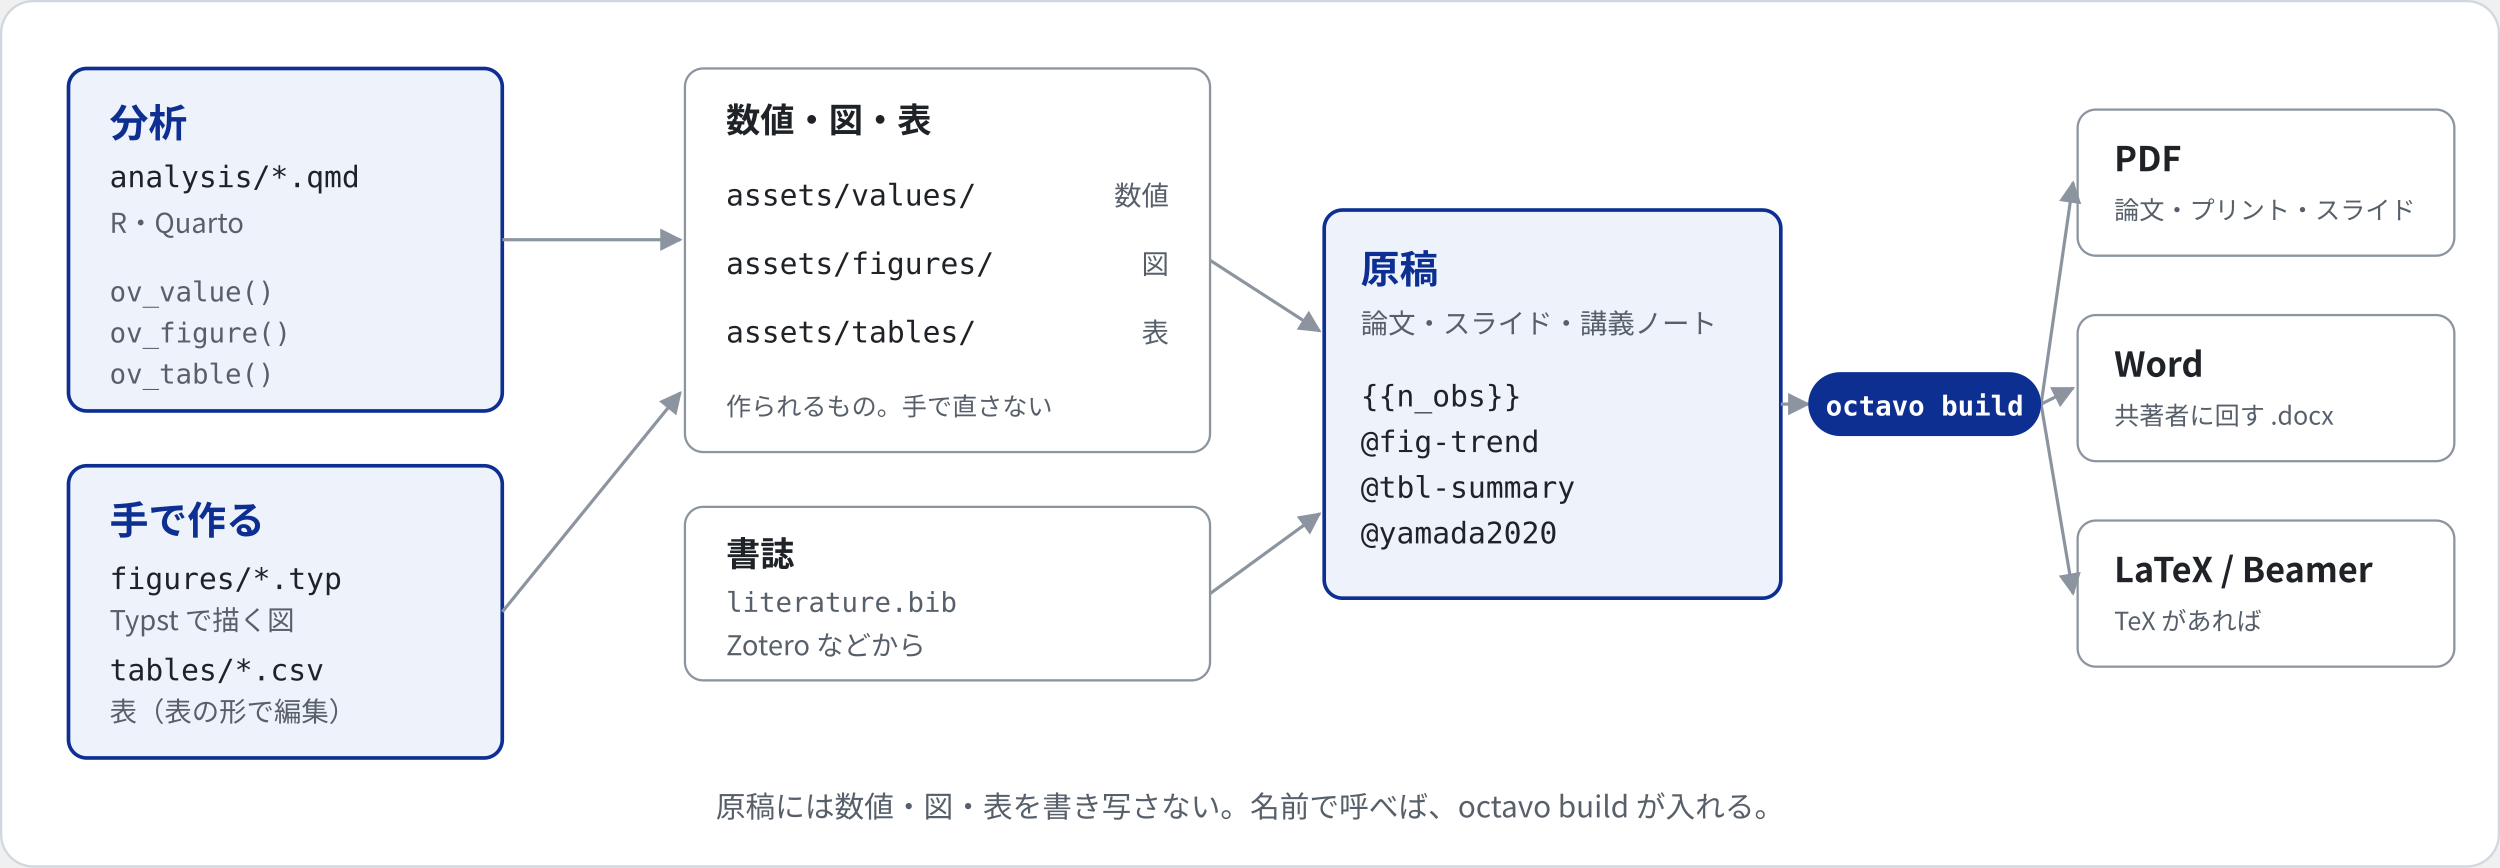
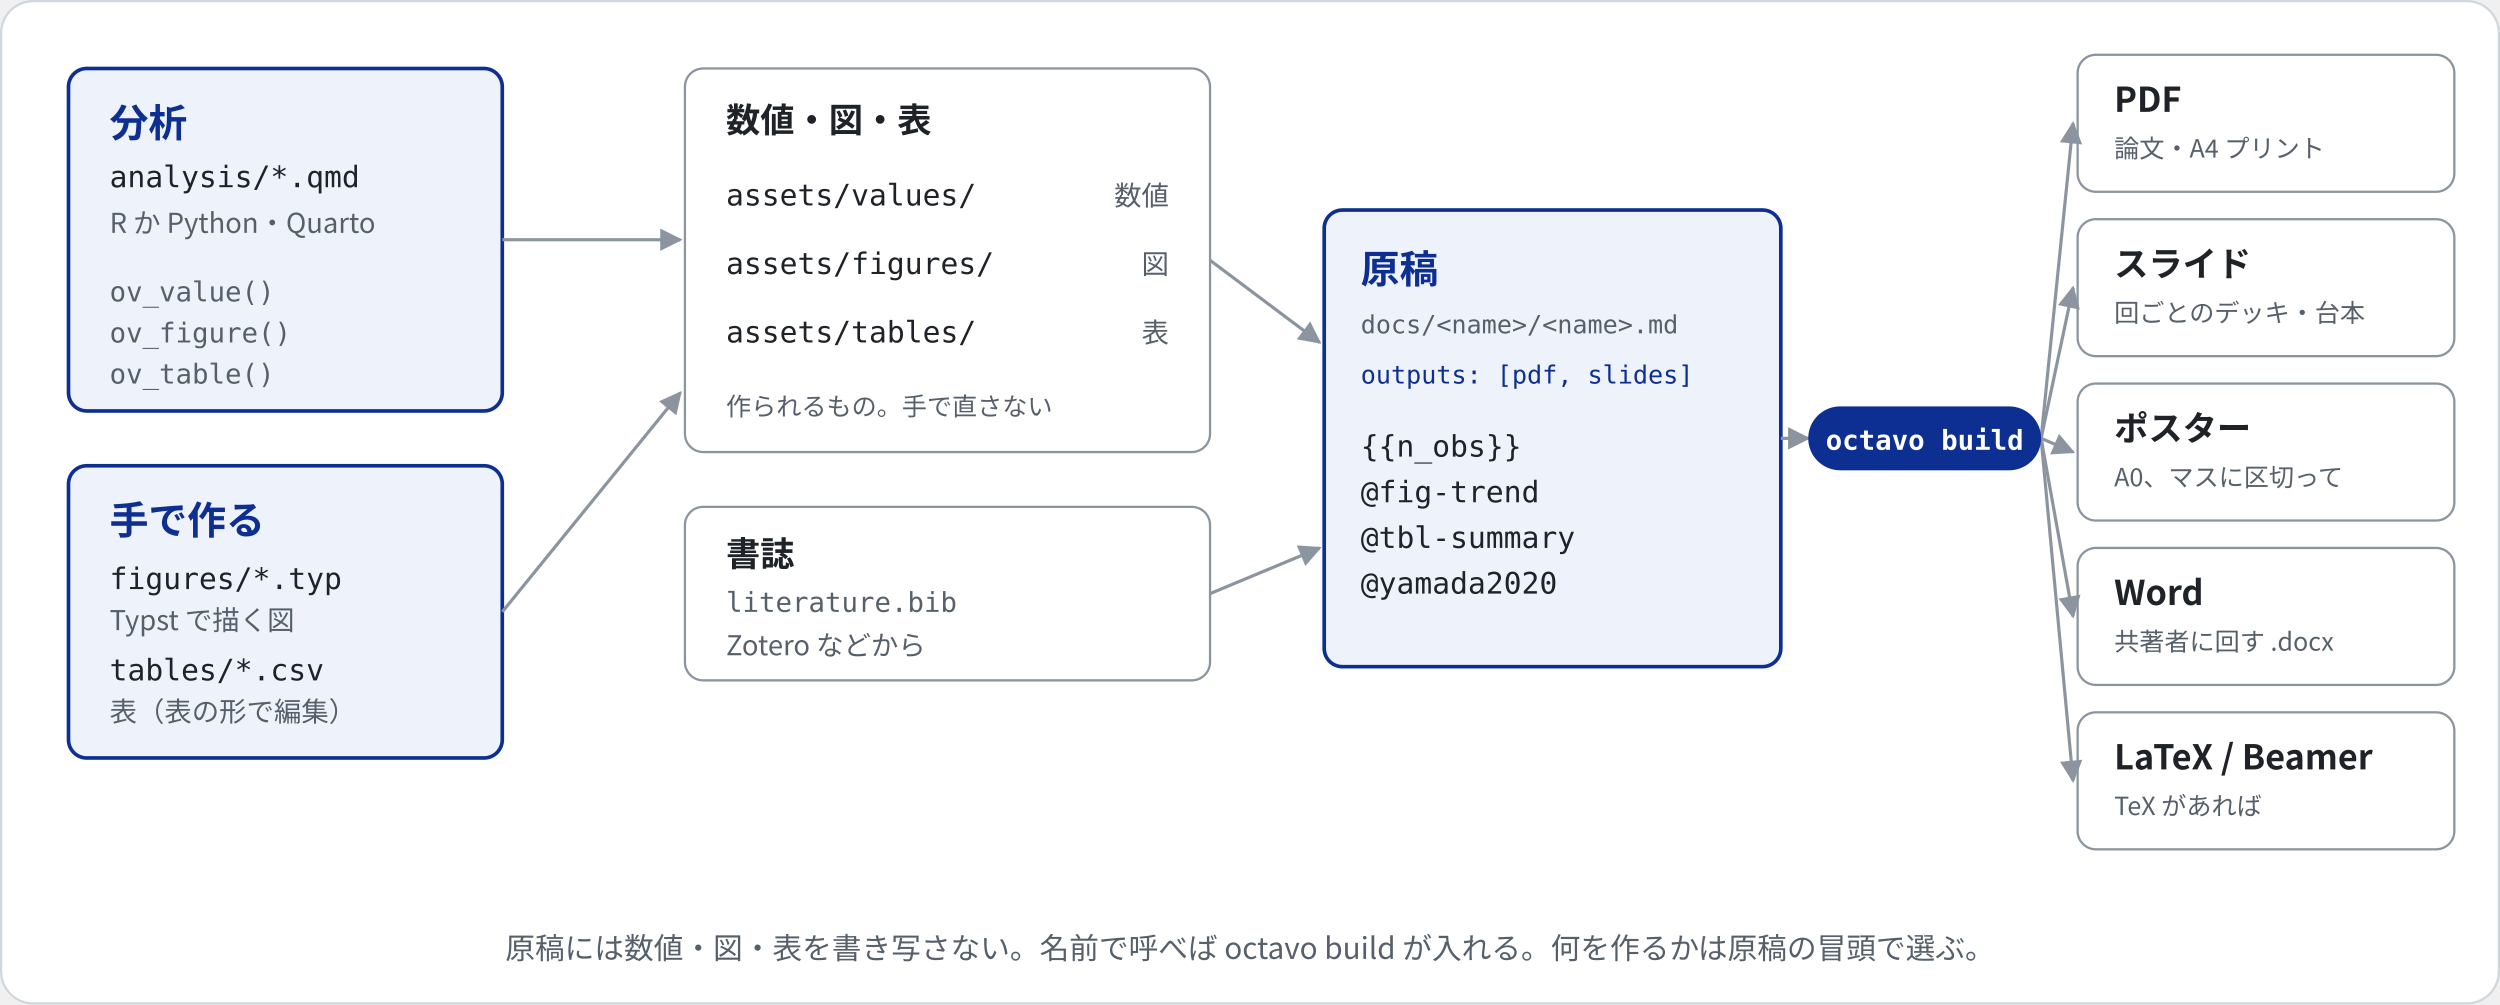
- <svg xmlns="http://www.w3.org/2000/svg" width="1095" height="380" viewBox="0 0 1095 380" role="img" aria-label="原稿には数値・図・表を書き写さない。名前で呼べば、octavo build が入れる。">
+ <svg xmlns="http://www.w3.org/2000/svg" width="1095" height="440" viewBox="0 0 1095 440" role="img" aria-label="原稿には数値・図・表を書き写さない。名前で呼べば octavo build が入れる。何を作るかは原稿の冒頭で選ぶ。">
  <defs>
    <marker id="a" viewBox="0 0 10 10" refX="9" refY="5" markerWidth="7" markerHeight="7" orient="auto">
      <path d="M0 0L10 5L0 10z" fill="#8c959f" />
    </marker>
  </defs>
-   <rect x="0.5" y="0.5" width="1094" height="379" rx="14" fill="#ffffff" stroke="#d0d7de" />
+   <rect x="0.5" y="0.5" width="1094" height="439" rx="14" fill="#ffffff" stroke="#d0d7de" />
  <rect x="30" y="30" width="190" height="150" rx="8" fill="#eef2fb" stroke="#0e2f92" stroke-width="1.6" />
  <text x="48" y="60" font-size="17" fill="#0e2f92" font-weight="bold" font-family="'Hiragino Sans', 'Noto Sans CJK JP', 'Yu Gothic', Inter, Arial, sans-serif" text-anchor="start">分析</text>
  <text x="48" y="82" font-size="13" fill="#1f2328" font-weight="normal" font-family="ui-monospace, 'SFMono-Regular', Menlo, Consolas, monospace" text-anchor="start">analysis/*.qmd</text>
-   <text x="48" y="102" font-size="12" fill="#57606a" font-weight="normal" font-family="'Hiragino Sans', 'Noto Sans CJK JP', 'Yu Gothic', Inter, Arial, sans-serif" text-anchor="start">R・Quarto</text>
+   <text x="48" y="102" font-size="12" fill="#57606a" font-weight="normal" font-family="'Hiragino Sans', 'Noto Sans CJK JP', 'Yu Gothic', Inter, Arial, sans-serif" text-anchor="start">R か Python・Quarto</text>
  <text x="48" y="132" font-size="12" fill="#57606a" font-weight="normal" font-family="ui-monospace, 'SFMono-Regular', Menlo, Consolas, monospace" text-anchor="start">ov_value()</text>
  <text x="48" y="150" font-size="12" fill="#57606a" font-weight="normal" font-family="ui-monospace, 'SFMono-Regular', Menlo, Consolas, monospace" text-anchor="start">ov_figure()</text>
  <text x="48" y="168" font-size="12" fill="#57606a" font-weight="normal" font-family="ui-monospace, 'SFMono-Regular', Menlo, Consolas, monospace" text-anchor="start">ov_table()</text>
  <rect x="30" y="204" width="190" height="128" rx="8" fill="#eef2fb" stroke="#0e2f92" stroke-width="1.6" />
  <text x="48" y="234" font-size="17" fill="#0e2f92" font-weight="bold" font-family="'Hiragino Sans', 'Noto Sans CJK JP', 'Yu Gothic', Inter, Arial, sans-serif" text-anchor="start">手で作る</text>
  <text x="48" y="258" font-size="13" fill="#1f2328" font-weight="normal" font-family="ui-monospace, 'SFMono-Regular', Menlo, Consolas, monospace" text-anchor="start">figures/*.typ</text>
  <text x="48" y="276" font-size="12" fill="#57606a" font-weight="normal" font-family="'Hiragino Sans', 'Noto Sans CJK JP', 'Yu Gothic', Inter, Arial, sans-serif" text-anchor="start">Typst で描く図</text>
  <text x="48" y="298" font-size="13" fill="#1f2328" font-weight="normal" font-family="ui-monospace, 'SFMono-Regular', Menlo, Consolas, monospace" text-anchor="start">tables/*.csv</text>
  <text x="48" y="316" font-size="12" fill="#57606a" font-weight="normal" font-family="'Hiragino Sans', 'Noto Sans CJK JP', 'Yu Gothic', Inter, Arial, sans-serif" text-anchor="start">表（表の形で編集）</text>
  <rect x="300" y="30" width="230" height="168" rx="8" fill="#ffffff" stroke="#8c959f" stroke-width="1" />
  <text x="318" y="58" font-size="15" fill="#1f2328" font-weight="bold" font-family="'Hiragino Sans', 'Noto Sans CJK JP', 'Yu Gothic', Inter, Arial, sans-serif" text-anchor="start">数値・図・表</text>
  <text x="318" y="90" font-size="13" fill="#1f2328" font-weight="normal" font-family="ui-monospace, 'SFMono-Regular', Menlo, Consolas, monospace" text-anchor="start">assets/values/</text>
  <text x="512" y="90" font-size="12" fill="#57606a" font-weight="normal" font-family="'Hiragino Sans', 'Noto Sans CJK JP', 'Yu Gothic', Inter, Arial, sans-serif" text-anchor="end">数値</text>
  <text x="318" y="120" font-size="13" fill="#1f2328" font-weight="normal" font-family="ui-monospace, 'SFMono-Regular', Menlo, Consolas, monospace" text-anchor="start">assets/figures/</text>
  <text x="512" y="120" font-size="12" fill="#57606a" font-weight="normal" font-family="'Hiragino Sans', 'Noto Sans CJK JP', 'Yu Gothic', Inter, Arial, sans-serif" text-anchor="end">図</text>
  <text x="318" y="150" font-size="13" fill="#1f2328" font-weight="normal" font-family="ui-monospace, 'SFMono-Regular', Menlo, Consolas, monospace" text-anchor="start">assets/tables/</text>
  <text x="512" y="150" font-size="12" fill="#57606a" font-weight="normal" font-family="'Hiragino Sans', 'Noto Sans CJK JP', 'Yu Gothic', Inter, Arial, sans-serif" text-anchor="end">表</text>
  <text x="318" y="182" font-size="11" fill="#57606a" font-weight="normal" font-family="'Hiragino Sans', 'Noto Sans CJK JP', 'Yu Gothic', Inter, Arial, sans-serif" text-anchor="start">作られるもの。手で直さない</text>
  <line x1="220" y1="105" x2="298" y2="105" stroke="#8c959f" stroke-width="1.4" marker-end="url(#a)" />
  <line x1="220" y1="268" x2="298" y2="172" stroke="#8c959f" stroke-width="1.4" marker-end="url(#a)" />
  <rect x="300" y="222" width="230" height="76" rx="8" fill="#ffffff" stroke="#8c959f" stroke-width="1" />
  <text x="318" y="248" font-size="15" fill="#1f2328" font-weight="bold" font-family="'Hiragino Sans', 'Noto Sans CJK JP', 'Yu Gothic', Inter, Arial, sans-serif" text-anchor="start">書誌</text>
  <text x="318" y="268" font-size="12" fill="#57606a" font-weight="normal" font-family="ui-monospace, 'SFMono-Regular', Menlo, Consolas, monospace" text-anchor="start">literature.bib</text>
  <text x="318" y="287" font-size="12" fill="#57606a" font-weight="normal" font-family="'Hiragino Sans', 'Noto Sans CJK JP', 'Yu Gothic', Inter, Arial, sans-serif" text-anchor="start">Zotero などから</text>
-   <rect x="580" y="92" width="200" height="170" rx="8" fill="#eef2fb" stroke="#0e2f92" stroke-width="1.6" />
+   <rect x="580" y="92" width="200" height="200" rx="8" fill="#eef2fb" stroke="#0e2f92" stroke-width="1.6" />
  <text x="596" y="124" font-size="17" fill="#0e2f92" font-weight="bold" font-family="'Hiragino Sans', 'Noto Sans CJK JP', 'Yu Gothic', Inter, Arial, sans-serif" text-anchor="start">原稿</text>
-   <text x="596" y="146" font-size="12" fill="#57606a" font-weight="normal" font-family="'Hiragino Sans', 'Noto Sans CJK JP', 'Yu Gothic', Inter, Arial, sans-serif" text-anchor="start">論文・スライド・講義ノート</text>
-   <text x="596" y="178" font-size="13" fill="#1f2328" font-weight="normal" font-family="ui-monospace, 'SFMono-Regular', Menlo, Consolas, monospace" text-anchor="start">{{n_obs}}</text>
-   <text x="596" y="198" font-size="13" fill="#1f2328" font-weight="normal" font-family="ui-monospace, 'SFMono-Regular', Menlo, Consolas, monospace" text-anchor="start">@fig-trend</text>
-   <text x="596" y="218" font-size="13" fill="#1f2328" font-weight="normal" font-family="ui-monospace, 'SFMono-Regular', Menlo, Consolas, monospace" text-anchor="start">@tbl-summary</text>
-   <text x="596" y="238" font-size="13" fill="#1f2328" font-weight="normal" font-family="ui-monospace, 'SFMono-Regular', Menlo, Consolas, monospace" text-anchor="start">@yamada2020</text>
-   <line x1="530" y1="114" x2="578" y2="145" stroke="#8c959f" stroke-width="1.4" marker-end="url(#a)" />
-   <line x1="530" y1="260" x2="578" y2="225" stroke="#8c959f" stroke-width="1.4" marker-end="url(#a)" />
-   <rect x="910" y="48" width="165" height="64" rx="8" fill="#ffffff" stroke="#8c959f" stroke-width="1" />
-   <text x="926" y="75" font-size="15" fill="#1f2328" font-weight="bold" font-family="'Hiragino Sans', 'Noto Sans CJK JP', 'Yu Gothic', Inter, Arial, sans-serif" text-anchor="start">PDF</text>
-   <text x="926" y="96" font-size="11" fill="#57606a" font-weight="normal" font-family="'Hiragino Sans', 'Noto Sans CJK JP', 'Yu Gothic', Inter, Arial, sans-serif" text-anchor="start">論文・プリント・スライド</text>
-   <line x1="894" y1="177" x2="908" y2="80" stroke="#8c959f" stroke-width="1.4" marker-end="url(#a)" />
-   <rect x="910" y="138" width="165" height="64" rx="8" fill="#ffffff" stroke="#8c959f" stroke-width="1" />
-   <text x="926" y="165" font-size="15" fill="#1f2328" font-weight="bold" font-family="'Hiragino Sans', 'Noto Sans CJK JP', 'Yu Gothic', Inter, Arial, sans-serif" text-anchor="start">Word</text>
-   <text x="926" y="186" font-size="11" fill="#57606a" font-weight="normal" font-family="'Hiragino Sans', 'Noto Sans CJK JP', 'Yu Gothic', Inter, Arial, sans-serif" text-anchor="start">共著者に回す .docx</text>
-   <line x1="894" y1="177" x2="908" y2="170" stroke="#8c959f" stroke-width="1.4" marker-end="url(#a)" />
-   <rect x="910" y="228" width="165" height="64" rx="8" fill="#ffffff" stroke="#8c959f" stroke-width="1" />
-   <text x="926" y="255" font-size="15" fill="#1f2328" font-weight="bold" font-family="'Hiragino Sans', 'Noto Sans CJK JP', 'Yu Gothic', Inter, Arial, sans-serif" text-anchor="start">LaTeX / Beamer</text>
-   <text x="926" y="276" font-size="11" fill="#57606a" font-weight="normal" font-family="'Hiragino Sans', 'Noto Sans CJK JP', 'Yu Gothic', Inter, Arial, sans-serif" text-anchor="start">TeX があれば</text>
-   <line x1="894" y1="177" x2="908" y2="260" stroke="#8c959f" stroke-width="1.4" marker-end="url(#a)" />
-   <line x1="780" y1="177" x2="792" y2="177" stroke="#8c959f" stroke-width="1.4" marker-end="url(#a)" />
-   <rect x="792" y="163" width="102" height="28" rx="14" fill="#0e2f92" />
-   <text x="843" y="182" font-size="12" fill="#ffffff" font-weight="bold" font-family="ui-monospace, 'SFMono-Regular', Menlo, Consolas, monospace" text-anchor="middle">octavo build</text>
-   <text x="547.5" y="358" font-size="13" fill="#57606a" font-weight="normal" font-family="'Hiragino Sans', 'Noto Sans CJK JP', 'Yu Gothic', Inter, Arial, sans-serif" text-anchor="middle">原稿には数値・図・表を書き写さない。名前で呼べば、octavo build が入れる。</text>
+   <text x="596" y="146" font-size="11" fill="#57606a" font-weight="normal" font-family="ui-monospace, 'SFMono-Regular', Menlo, Consolas, monospace" text-anchor="start">docs/&lt;name&gt;/&lt;name&gt;.md</text>
+   <text x="596" y="168" font-size="11" fill="#0e2f92" font-weight="normal" font-family="ui-monospace, 'SFMono-Regular', Menlo, Consolas, monospace" text-anchor="start">outputs: [pdf, slides]</text>
+   <text x="596" y="200" font-size="13" fill="#1f2328" font-weight="normal" font-family="ui-monospace, 'SFMono-Regular', Menlo, Consolas, monospace" text-anchor="start">{{n_obs}}</text>
+   <text x="596" y="220" font-size="13" fill="#1f2328" font-weight="normal" font-family="ui-monospace, 'SFMono-Regular', Menlo, Consolas, monospace" text-anchor="start">@fig-trend</text>
+   <text x="596" y="240" font-size="13" fill="#1f2328" font-weight="normal" font-family="ui-monospace, 'SFMono-Regular', Menlo, Consolas, monospace" text-anchor="start">@tbl-summary</text>
+   <text x="596" y="260" font-size="13" fill="#1f2328" font-weight="normal" font-family="ui-monospace, 'SFMono-Regular', Menlo, Consolas, monospace" text-anchor="start">@yamada2020</text>
+   <line x1="530" y1="114" x2="578" y2="150" stroke="#8c959f" stroke-width="1.4" marker-end="url(#a)" />
+   <line x1="530" y1="260" x2="578" y2="240" stroke="#8c959f" stroke-width="1.4" marker-end="url(#a)" />
+   <rect x="910" y="24" width="165" height="60" rx="8" fill="#ffffff" stroke="#8c959f" stroke-width="1" />
+   <text x="926" y="49" font-size="15" fill="#1f2328" font-weight="bold" font-family="'Hiragino Sans', 'Noto Sans CJK JP', 'Yu Gothic', Inter, Arial, sans-serif" text-anchor="start">PDF</text>
+   <text x="926" y="69" font-size="11" fill="#57606a" font-weight="normal" font-family="'Hiragino Sans', 'Noto Sans CJK JP', 'Yu Gothic', Inter, Arial, sans-serif" text-anchor="start">論文・A4 プリント</text>
+   <line x1="894" y1="192" x2="908" y2="54" stroke="#8c959f" stroke-width="1.4" marker-end="url(#a)" />
+   <rect x="910" y="96" width="165" height="60" rx="8" fill="#ffffff" stroke="#8c959f" stroke-width="1" />
+   <text x="926" y="121" font-size="15" fill="#1f2328" font-weight="bold" font-family="'Hiragino Sans', 'Noto Sans CJK JP', 'Yu Gothic', Inter, Arial, sans-serif" text-anchor="start">スライド</text>
+   <text x="926" y="141" font-size="11" fill="#57606a" font-weight="normal" font-family="'Hiragino Sans', 'Noto Sans CJK JP', 'Yu Gothic', Inter, Arial, sans-serif" text-anchor="start">回ごとのデッキ・台本</text>
+   <line x1="894" y1="192" x2="908" y2="126" stroke="#8c959f" stroke-width="1.4" marker-end="url(#a)" />
+   <rect x="910" y="168" width="165" height="60" rx="8" fill="#ffffff" stroke="#8c959f" stroke-width="1" />
+   <text x="926" y="193" font-size="15" fill="#1f2328" font-weight="bold" font-family="'Hiragino Sans', 'Noto Sans CJK JP', 'Yu Gothic', Inter, Arial, sans-serif" text-anchor="start">ポスター</text>
+   <text x="926" y="213" font-size="11" fill="#57606a" font-weight="normal" font-family="'Hiragino Sans', 'Noto Sans CJK JP', 'Yu Gothic', Inter, Arial, sans-serif" text-anchor="start">A0、マスに区切って</text>
+   <line x1="894" y1="192" x2="908" y2="198" stroke="#8c959f" stroke-width="1.4" marker-end="url(#a)" />
+   <rect x="910" y="240" width="165" height="60" rx="8" fill="#ffffff" stroke="#8c959f" stroke-width="1" />
+   <text x="926" y="265" font-size="15" fill="#1f2328" font-weight="bold" font-family="'Hiragino Sans', 'Noto Sans CJK JP', 'Yu Gothic', Inter, Arial, sans-serif" text-anchor="start">Word</text>
+   <text x="926" y="285" font-size="11" fill="#57606a" font-weight="normal" font-family="'Hiragino Sans', 'Noto Sans CJK JP', 'Yu Gothic', Inter, Arial, sans-serif" text-anchor="start">共著者に回す .docx</text>
+   <line x1="894" y1="192" x2="908" y2="270" stroke="#8c959f" stroke-width="1.4" marker-end="url(#a)" />
+   <rect x="910" y="312" width="165" height="60" rx="8" fill="#ffffff" stroke="#8c959f" stroke-width="1" />
+   <text x="926" y="337" font-size="15" fill="#1f2328" font-weight="bold" font-family="'Hiragino Sans', 'Noto Sans CJK JP', 'Yu Gothic', Inter, Arial, sans-serif" text-anchor="start">LaTeX / Beamer</text>
+   <text x="926" y="357" font-size="11" fill="#57606a" font-weight="normal" font-family="'Hiragino Sans', 'Noto Sans CJK JP', 'Yu Gothic', Inter, Arial, sans-serif" text-anchor="start">TeX があれば</text>
+   <line x1="894" y1="192" x2="908" y2="342" stroke="#8c959f" stroke-width="1.4" marker-end="url(#a)" />
+   <line x1="780" y1="192" x2="792" y2="192" stroke="#8c959f" stroke-width="1.4" marker-end="url(#a)" />
+   <rect x="792" y="178" width="102" height="28" rx="14" fill="#0e2f92" />
+   <text x="843" y="197" font-size="12" fill="#ffffff" font-weight="bold" font-family="ui-monospace, 'SFMono-Regular', Menlo, Consolas, monospace" text-anchor="middle">octavo build</text>
+   <text x="547.5" y="420" font-size="13" fill="#57606a" font-weight="normal" font-family="'Hiragino Sans', 'Noto Sans CJK JP', 'Yu Gothic', Inter, Arial, sans-serif" text-anchor="middle">原稿には数値・図・表を書き写さない。名前で呼べば octavo build が入れる。何を作るかは原稿の冒頭で選ぶ。</text>
</svg>
